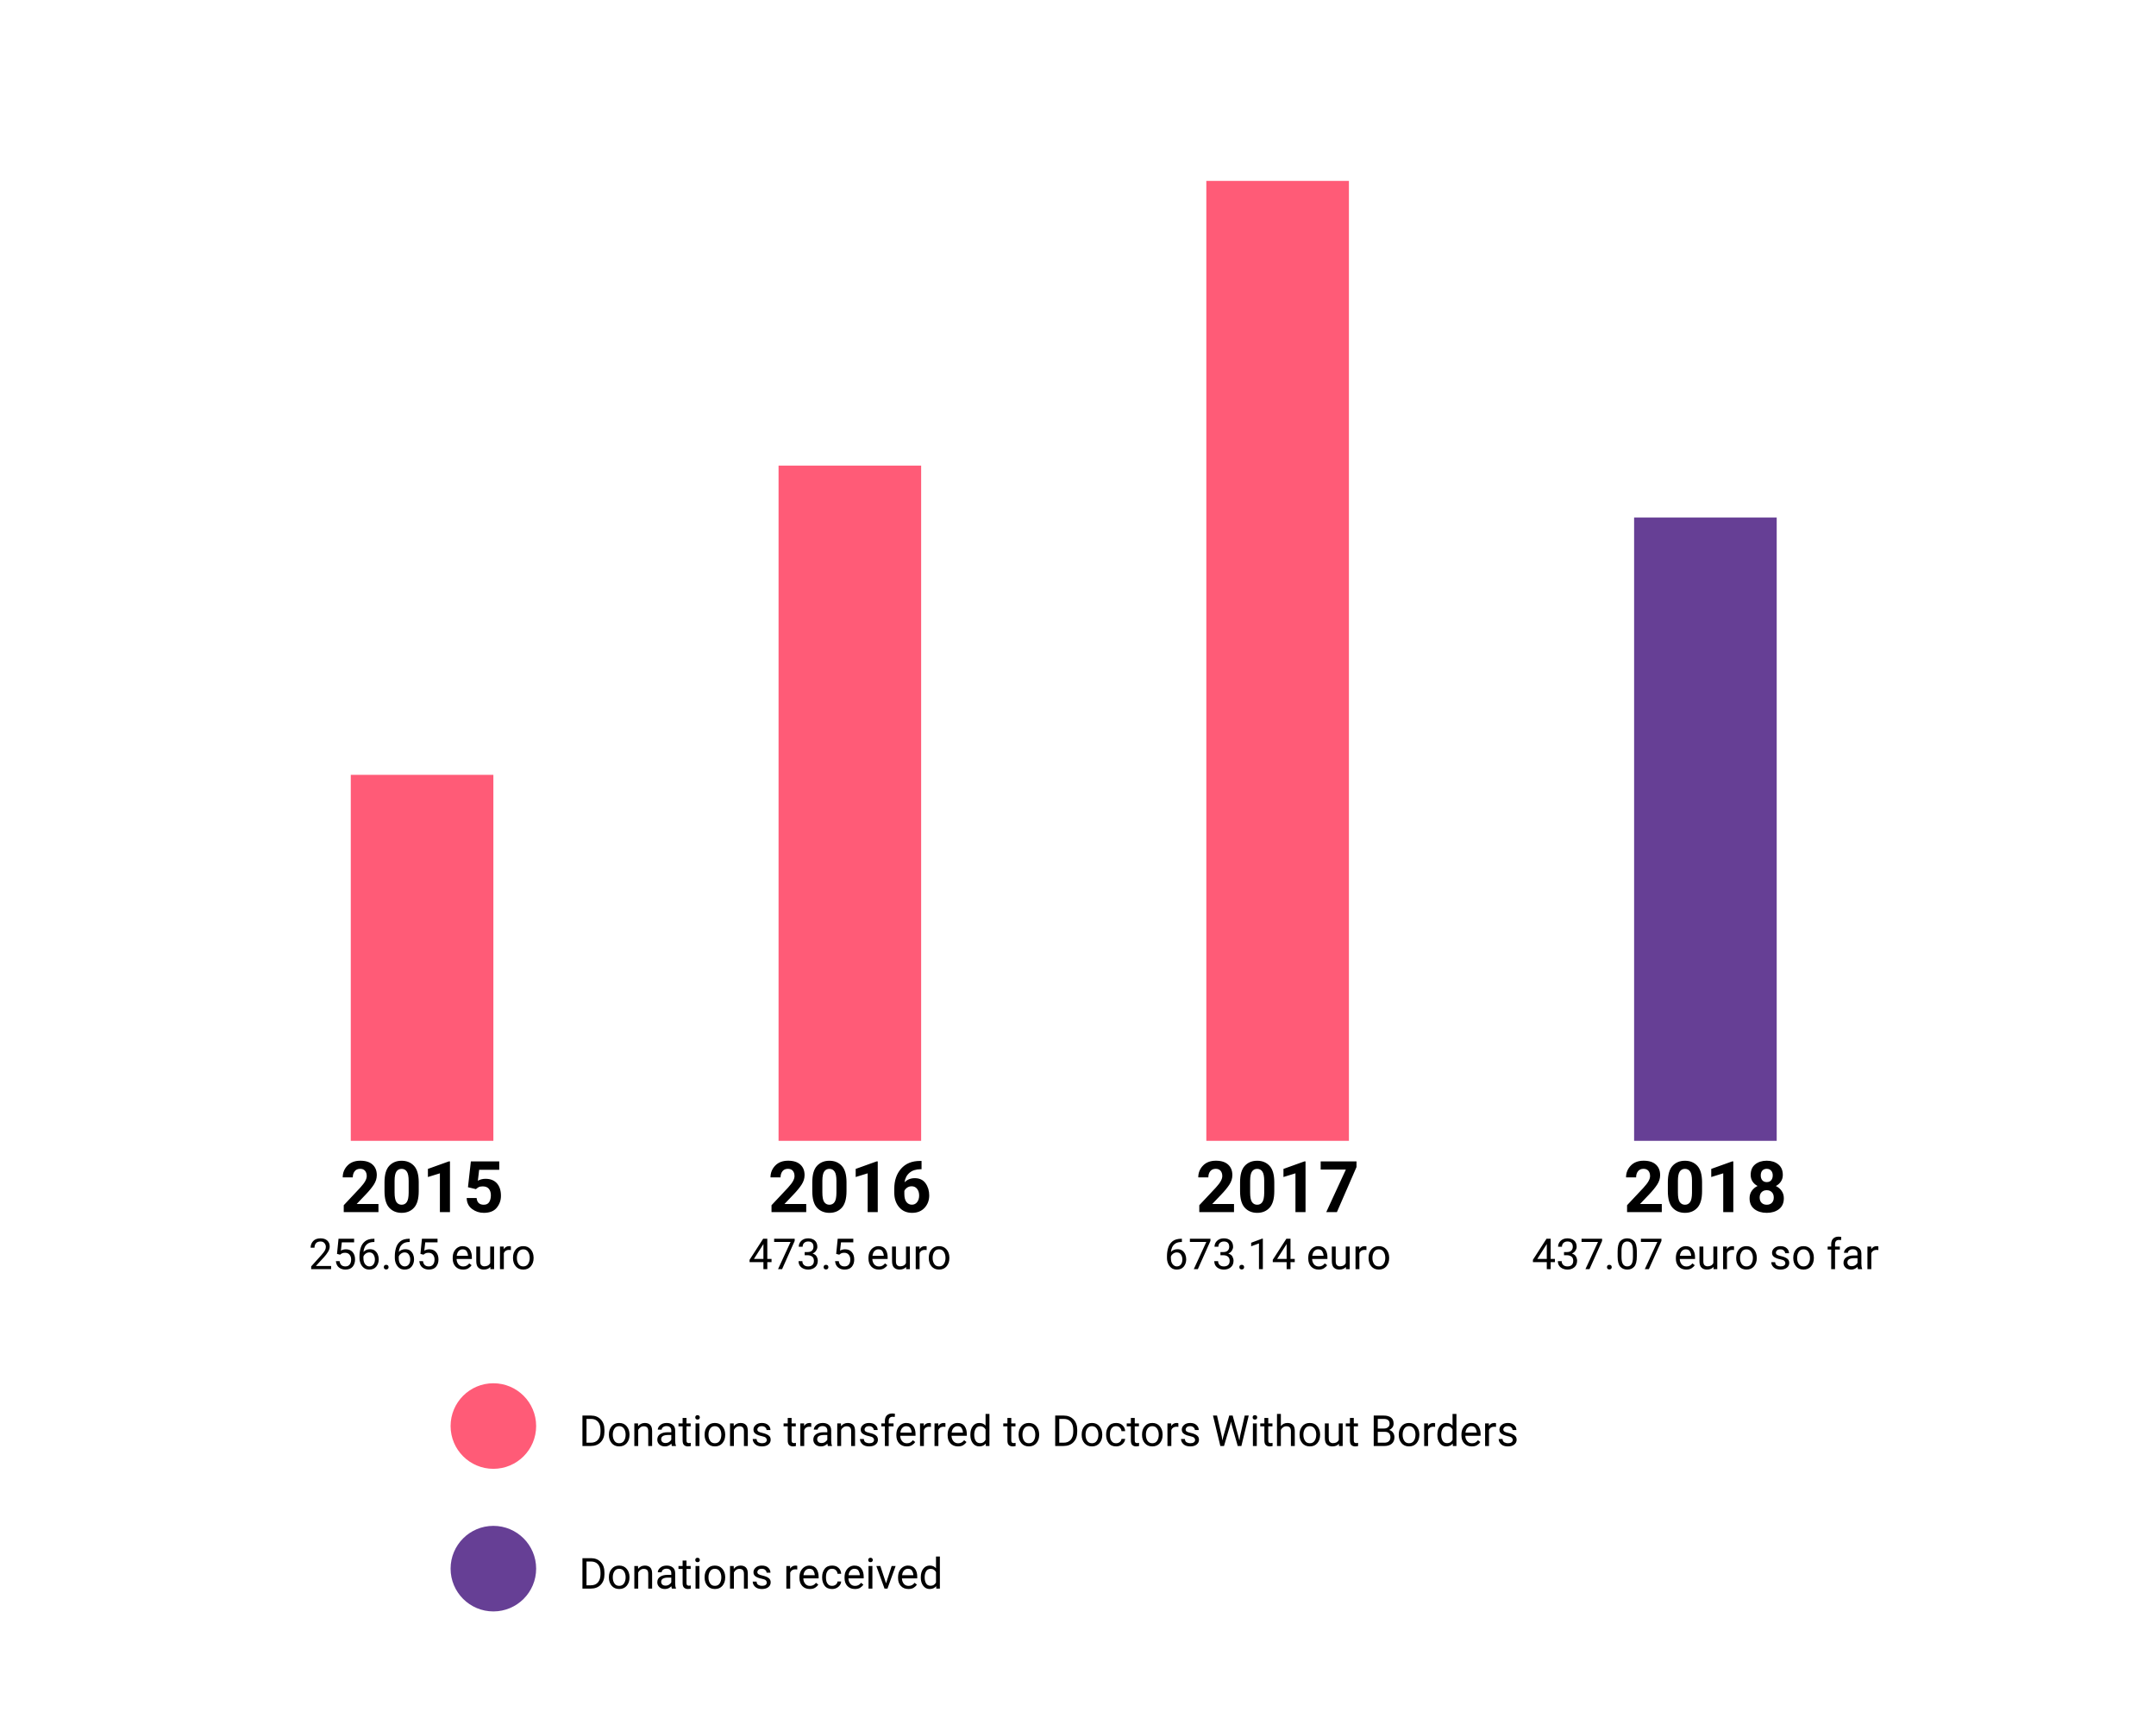
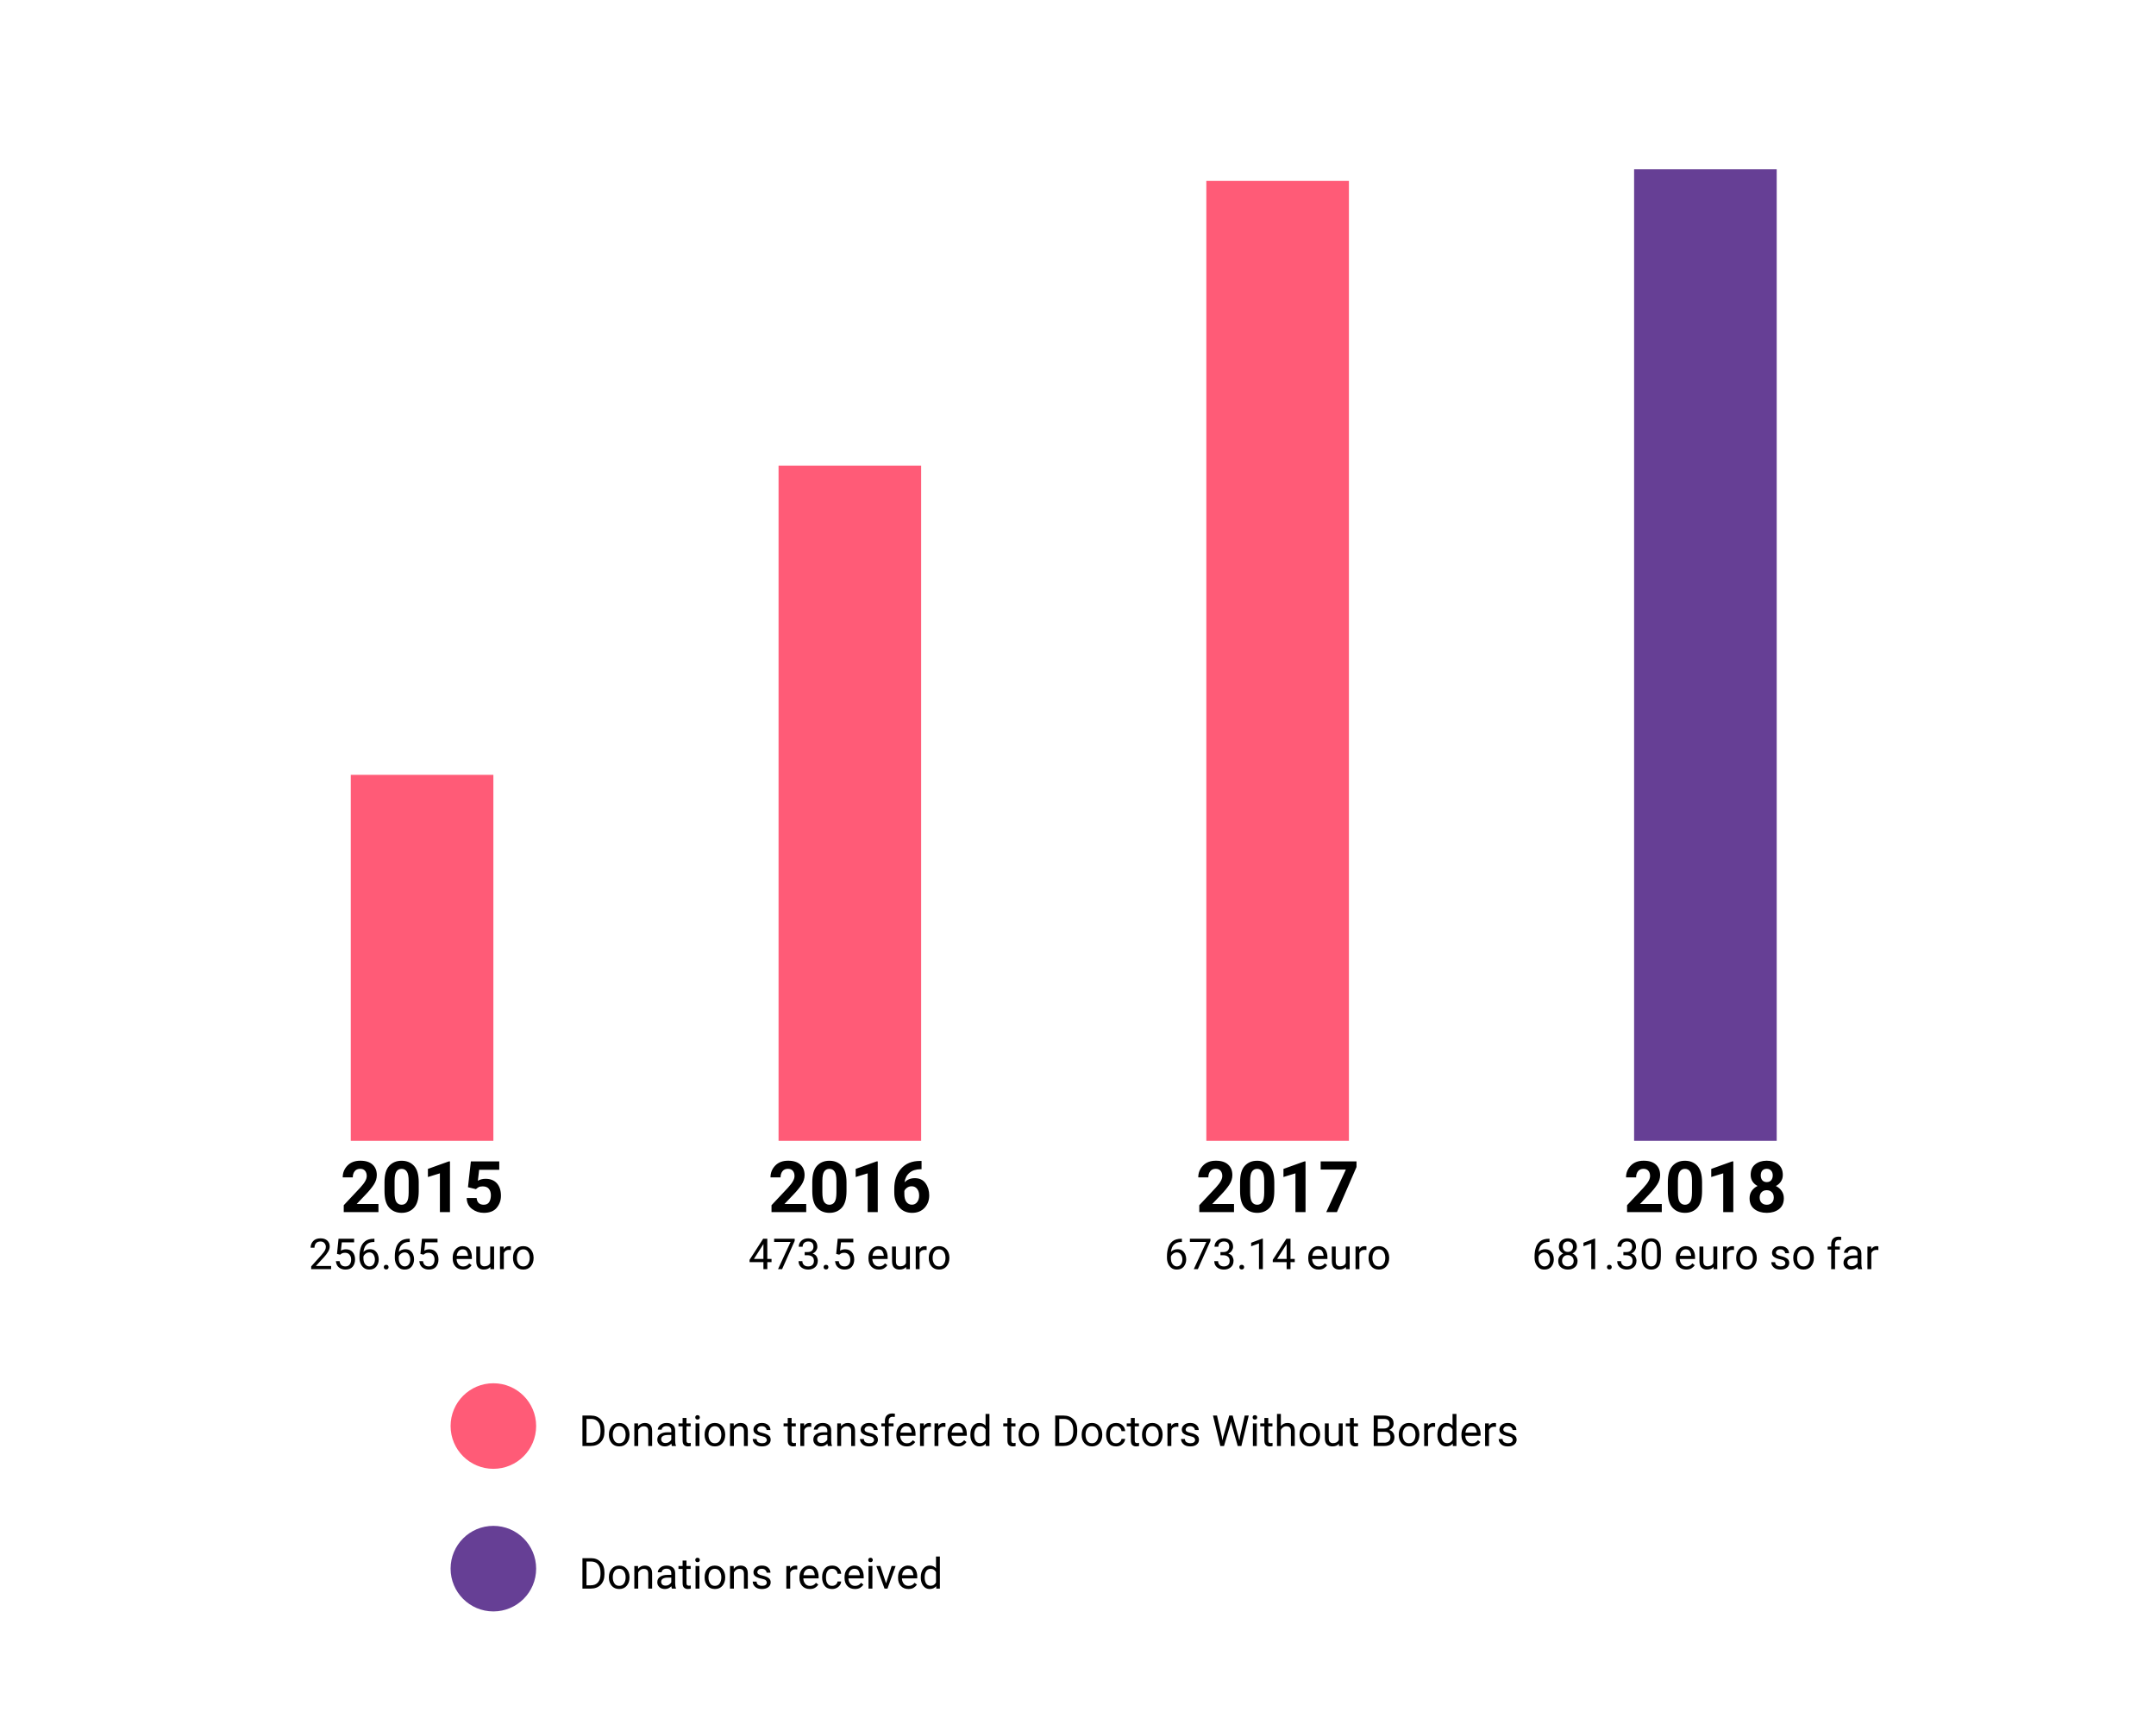
<svg xmlns="http://www.w3.org/2000/svg" width="630" height="500" viewBox="-10 -400 630 600">
  <style type="text/css">
    
        rect.don {fill: #663f95; stroke:none}
        rect {fill: #ff5b77; stroke:none}
        text.fs{font-size:25px;font-family:-apple-system,system-ui,BlinkMacSystemFont,"Segoe UI",Roboto,"Helvetica Neue",Arial,sans-serif;fill:#000;text-anchor:middle;font-weight:600}
        text.sm{font-size:15px;font-family:-apple-system,system-ui,BlinkMacSystemFont,"Segoe UI",Roboto,"Helvetica Neue",Arial,sans-serif;fill:#000;text-anchor:middle;font-weight:400}
        text.legend{font-size:15px;font-family:-apple-system,system-ui,BlinkMacSystemFont,"Segoe UI",Roboto,"Helvetica Neue",Arial,sans-serif;fill:#000;text-anchor:start;font-weight:400}
    
    </style>
  <text class="fs" x="75" y="25">2015</text>
  <text class="sm" x="75" y="45">256.65 euro</text>
  <rect height="128.325" width="50" x="50" y="0" transform="translate(0,-128.325)" />
  <text class="fs" x="225" y="25">2016</text>
  <text class="sm" x="225" y="45">473.5 euro</text>
  <rect height="236.75" width="50" x="200" y="0" transform="translate(0,-236.75)" />
  <text class="fs" x="375" y="25">2017</text>
  <text class="sm" x="375" y="45">673.14 euro</text>
  <rect height="336.57" width="50" x="350" y="0" transform="translate(0,-336.57)" />
  <text class="fs" x="525" y="25">2018</text>
-   <text class="sm" x="525" y="45">437.07 euro so far</text>
-   <rect height="437.07" width="50" x="500" y="0" class="don" transform="translate(0,-437.07) scale(1,0.5) translate(0,437.07)" />
+   <text class="sm" x="525" y="45">681.30 euro so far</text>
+   <rect height="681.30" width="50" x="500" y="0" class="don" transform="translate(0,-681.30) scale(1,0.5) translate(0,681.30)" />
  <g transform="translate(0,100)">
    <circle cx="100" cy="0" r="15" fill="#ff5b77" />
    <circle cx="100" cy="50" r="15" fill="#663f95" />
    <text class="legend" x="130" y="7">Donations transferred to Doctors Without Borders</text>
    <text class="legend" x="130" y="57">Donations received</text>
  </g>
</svg>
